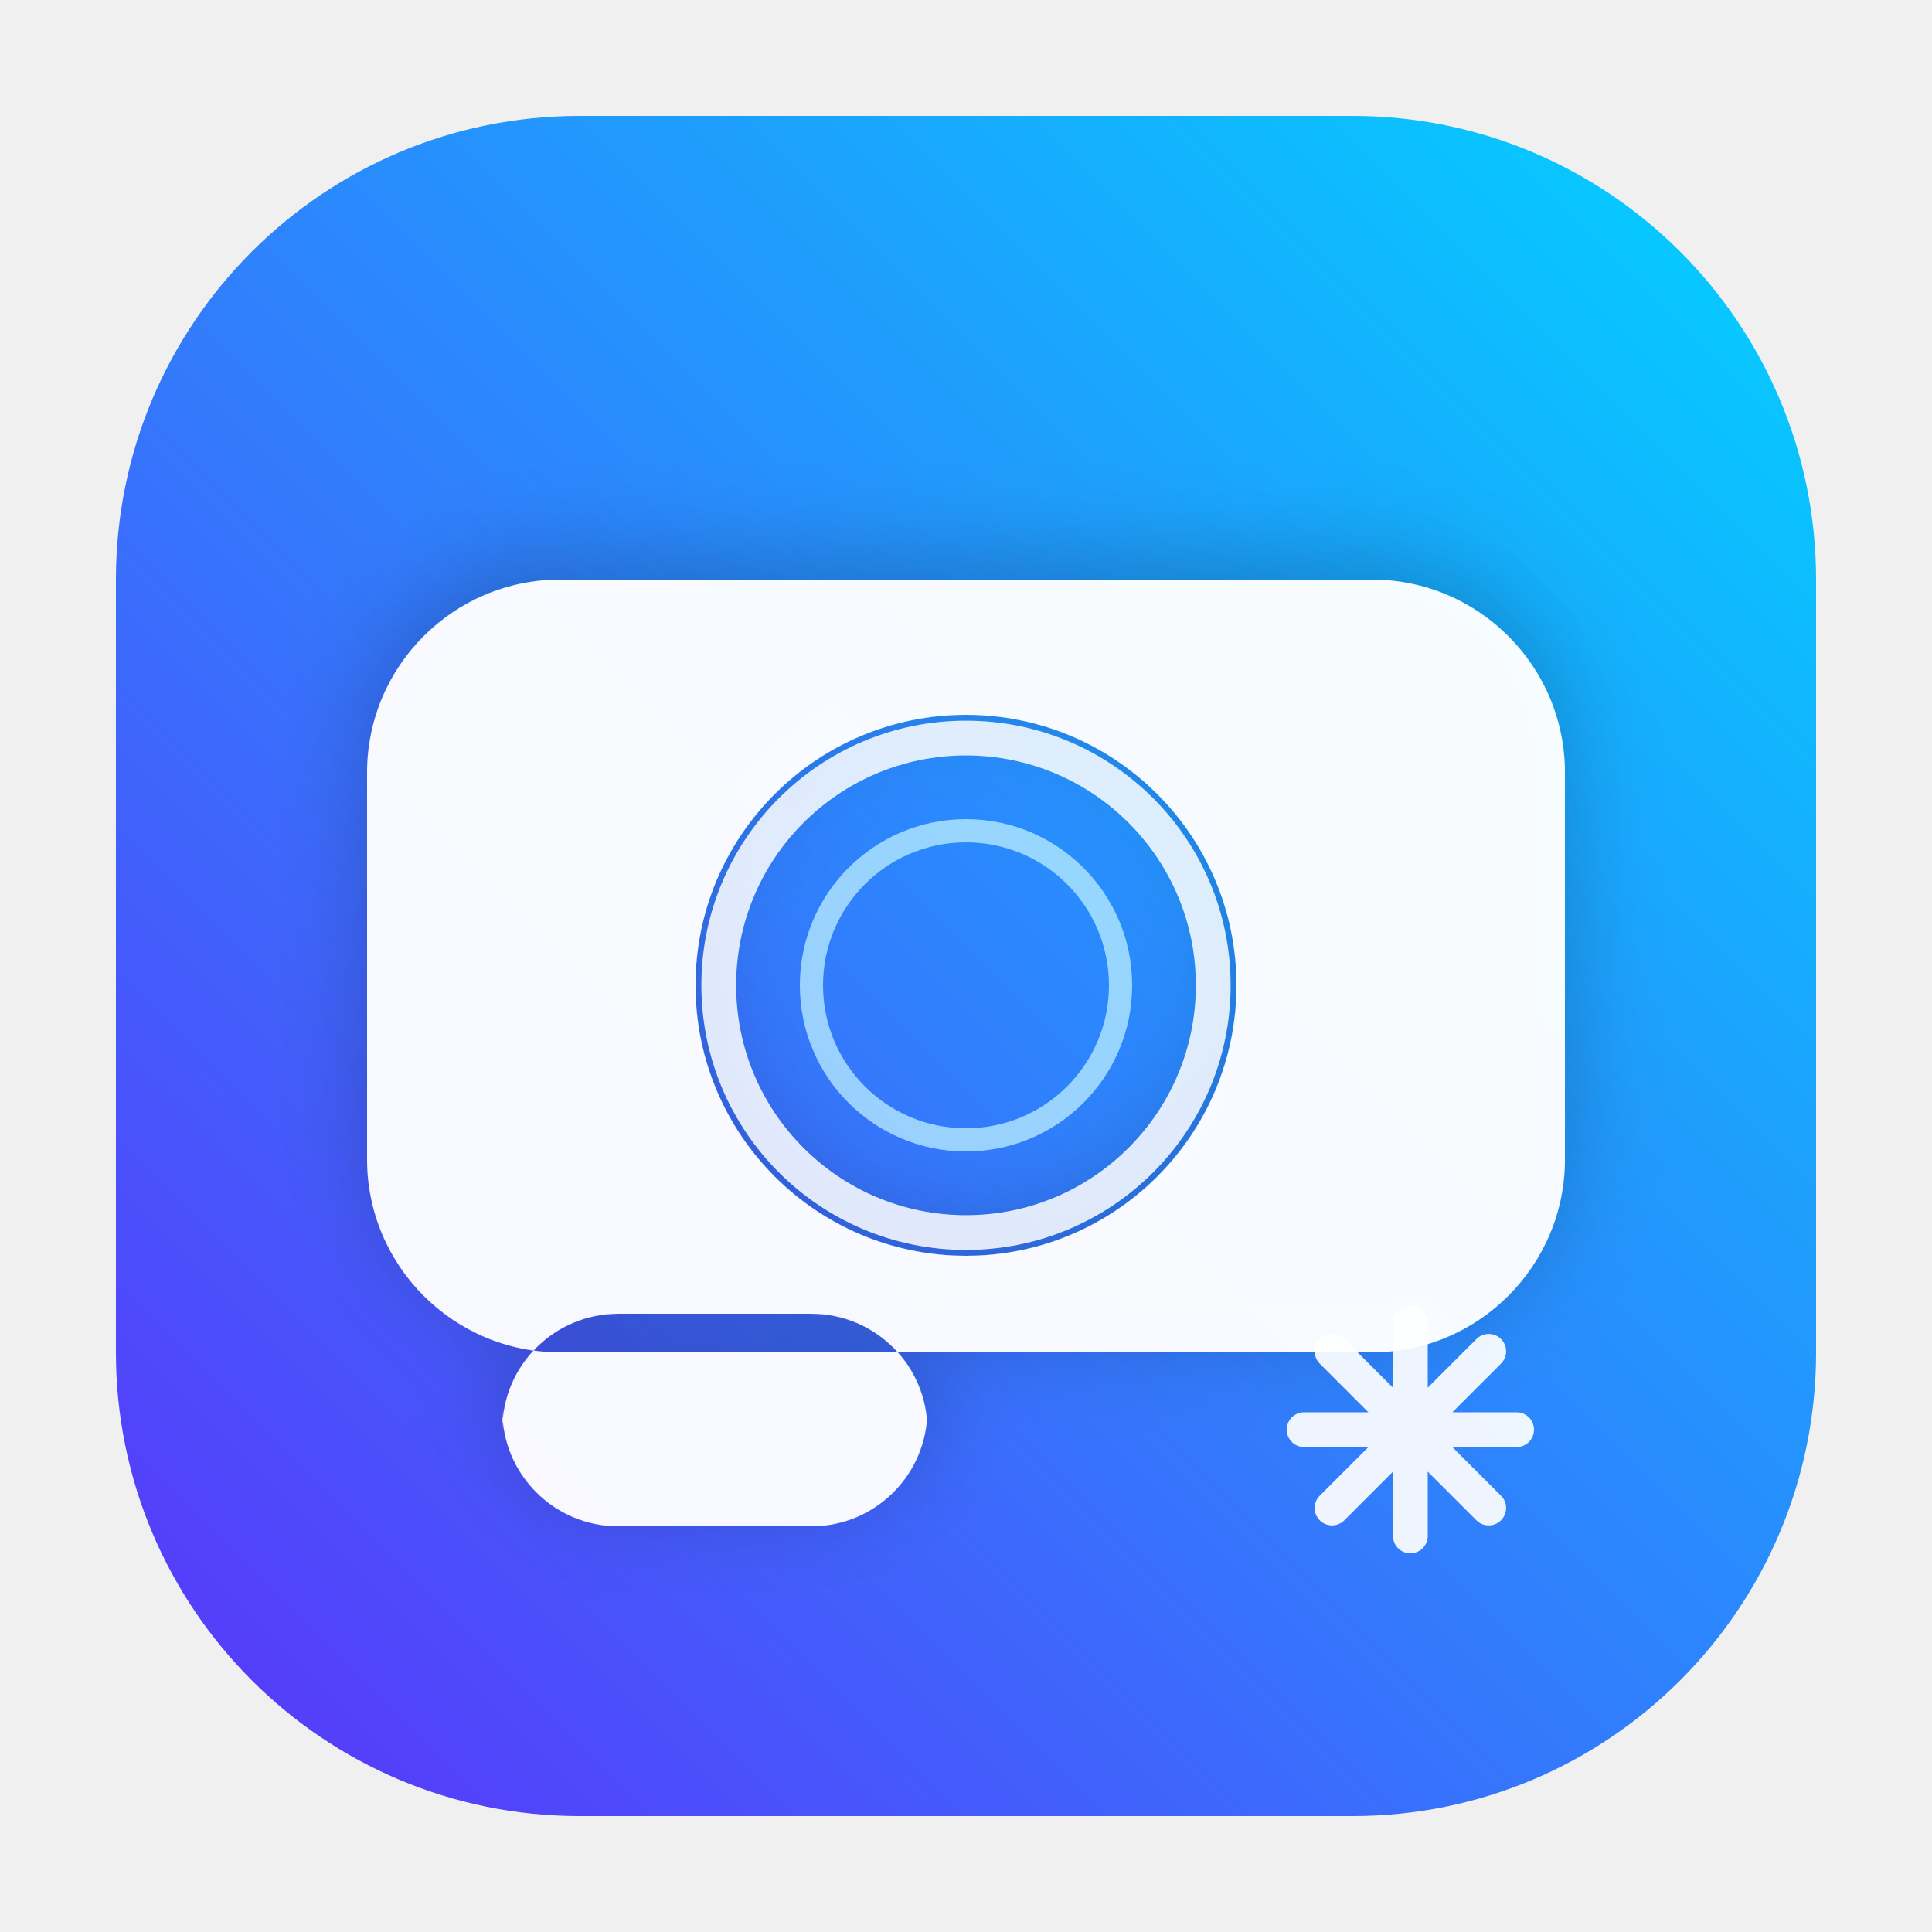
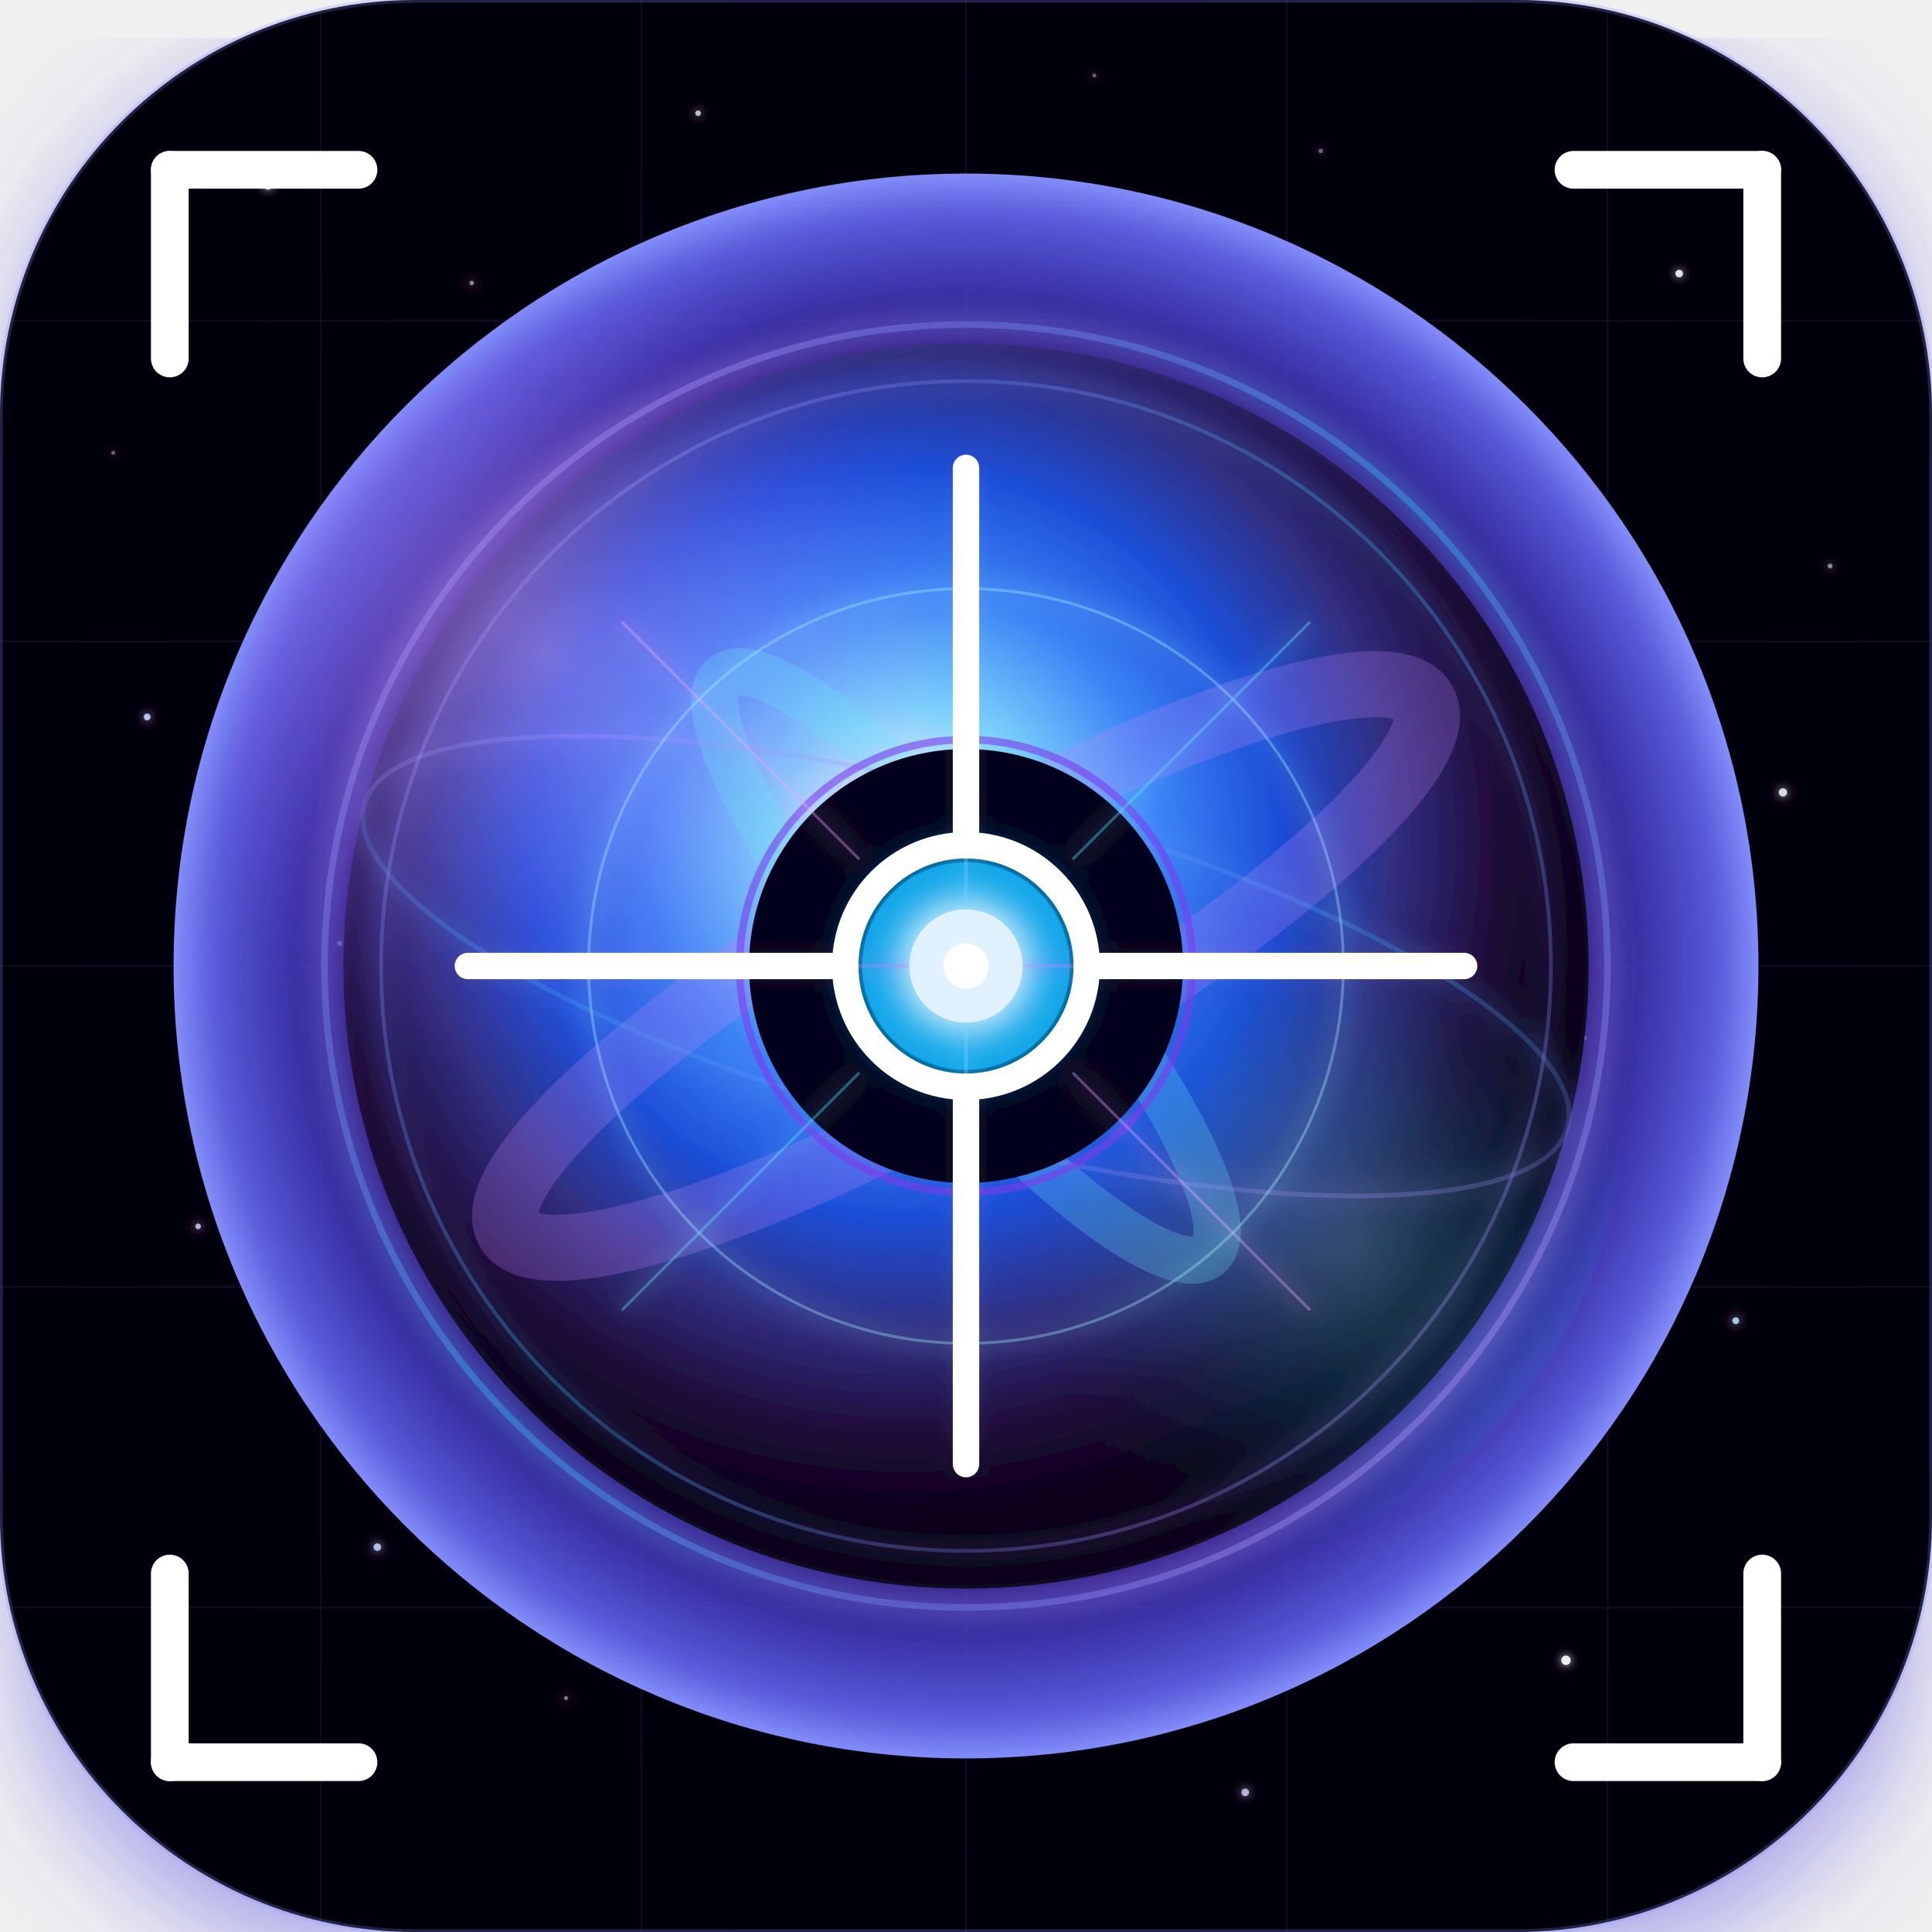
- <svg xmlns="http://www.w3.org/2000/svg" width="1024" height="1024" viewBox="0 0 1024 1024" fill="none">
+ <svg xmlns="http://www.w3.org/2000/svg" width="1024" height="1024" viewBox="0 0 1024 1024">
  <defs>
-     <linearGradient id="bg" x1="61.44" y1="962.56" x2="962.56" y2="61.44" gradientUnits="userSpaceOnUse">
-       <stop offset="0" stop-color="#5C31FA" />
-       <stop offset="1" stop-color="#00D4FF" />
+     <clipPath id="roundClip">
+       <rect x="0" y="0" width="1024" height="1024" rx="220" ry="220" />
+     </clipPath>
+     <radialGradient id="bgGrad" cx="50%" cy="50%" r="70%">
+       <stop offset="0%" stop-color="#0a0118" />
+       <stop offset="60%" stop-color="#060010" />
+       <stop offset="100%" stop-color="#000005" />
+     </radialGradient>
+     <radialGradient id="portalOuter" cx="50%" cy="50%" r="50%">
+       <stop offset="0%" stop-color="#ff6af0" stop-opacity="0" />
+       <stop offset="40%" stop-color="#c026d3" stop-opacity="0.15" />
+       <stop offset="70%" stop-color="#7c3aed" stop-opacity="0.4" />
+       <stop offset="85%" stop-color="#4f46e5" stop-opacity="0.7" />
+       <stop offset="95%" stop-color="#6366f1" stop-opacity="0.9" />
+       <stop offset="100%" stop-color="#818cf8" stop-opacity="1" />
+     </radialGradient>
+     <radialGradient id="portalInner" cx="45%" cy="40%" r="55%">
+       <stop offset="0%" stop-color="#ffffff" />
+       <stop offset="8%" stop-color="#e0f2fe" />
+       <stop offset="20%" stop-color="#7dd3fc" />
+       <stop offset="38%" stop-color="#3b82f6" />
+       <stop offset="55%" stop-color="#1d4ed8" />
+       <stop offset="72%" stop-color="#312e81" />
+       <stop offset="88%" stop-color="#1e0a36" />
+       <stop offset="100%" stop-color="#0a0118" />
+     </radialGradient>
+     <radialGradient id="nebula1" cx="30%" cy="35%" r="40%">
+       <stop offset="0%" stop-color="#f0abfc" stop-opacity="0.6" />
+       <stop offset="50%" stop-color="#c084fc" stop-opacity="0.3" />
+       <stop offset="100%" stop-color="#7c3aed" stop-opacity="0" />
+     </radialGradient>
+     <radialGradient id="nebula2" cx="70%" cy="65%" r="35%">
+       <stop offset="0%" stop-color="#67e8f9" stop-opacity="0.5" />
+       <stop offset="50%" stop-color="#22d3ee" stop-opacity="0.25" />
+       <stop offset="100%" stop-color="#0891b2" stop-opacity="0" />
+     </radialGradient>
+     <linearGradient id="ringGrad" x1="0%" y1="0%" x2="100%" y2="100%">
+       <stop offset="0%" stop-color="#f0abfc" />
+       <stop offset="25%" stop-color="#818cf8" />
+       <stop offset="50%" stop-color="#38bdf8" />
+       <stop offset="75%" stop-color="#818cf8" />
+       <stop offset="100%" stop-color="#f0abfc" />
    </linearGradient>
-     <filter id="shadow" x="-20%" y="-20%" width="140%" height="140%">
-       <feDropShadow dx="0" dy="-10" stdDeviation="25" flood-color="#000000" flood-opacity="0.22" />
+     <filter id="ringGlow" x="-30%" y="-30%" width="160%" height="160%">
+       <feGaussianBlur stdDeviation="6" result="blur" />
+       <feMerge>
+         <feMergeNode in="blur" />
+         <feMergeNode in="blur" />
+         <feMergeNode in="SourceGraphic" />
+       </feMerge>
+     </filter>
+     <filter id="starGlow" x="-200%" y="-200%" width="500%" height="500%">
+       <feGaussianBlur stdDeviation="2.5" result="blur" />
+       <feMerge>
+         <feMergeNode in="blur" />
+         <feMergeNode in="SourceGraphic" />
+       </feMerge>
+     </filter>
+     <filter id="coreGlow" x="-100%" y="-100%" width="300%" height="300%">
+       <feGaussianBlur stdDeviation="12" result="blur" />
+       <feMerge>
+         <feMergeNode in="blur" />
+         <feMergeNode in="blur" />
+         <feMergeNode in="SourceGraphic" />
+       </feMerge>
+     </filter>
+     <filter id="iconShadow" x="-10%" y="-5%" width="120%" height="125%">
+       <feDropShadow dx="0" dy="20" stdDeviation="30" flood-color="#4f46e5" flood-opacity="0.5" />
    </filter>
  </defs>
-   <rect x="61.44" y="61.44" width="901.12" height="901.12" rx="245.76" fill="url(#bg)" />
-   <g filter="url(#shadow)">
-     <path fill-rule="evenodd" clip-rule="evenodd" fill="rgba(255,255,255,0.96)" d="       M 296.96 307.2       H 727.04       A 102.4 102.4 0 0 1 829.44 409.6       V 614.4       A 102.4 102.4 0 0 1 727.04 716.8       H 296.96       A 102.4 102.4 0 0 1 194.56 614.4       V 409.6       A 102.4 102.4 0 0 1 296.96 307.2       Z        M 327.68 696.32       H 430.08       A 61.44 61.44 0 0 1 491.52 757.76       V 747.52       A 61.44 61.44 0 0 1 430.08 808.96       H 327.68       A 61.44 61.44 0 0 1 266.24 747.52       V 757.76       A 61.44 61.44 0 0 1 327.68 696.32       Z        M 655.36 522.24       A 143.36 143.36 0 1 0 368.64 522.24       A 143.36 143.36 0 1 0 655.36 522.24       Z     " />
+   <g filter="url(#iconShadow)">
+     <rect x="0" y="0" width="1024" height="1024" rx="220" ry="220" fill="url(#bgGrad)" />
+     <g clip-path="url(#roundClip)">
+       <g opacity="0.06">
+         <line x1="0" y1="170" x2="1024" y2="170" stroke="#818cf8" stroke-width="1" />
+         <line x1="0" y1="340" x2="1024" y2="340" stroke="#818cf8" stroke-width="1" />
+         <line x1="0" y1="512" x2="1024" y2="512" stroke="#818cf8" stroke-width="1" />
+         <line x1="0" y1="682" x2="1024" y2="682" stroke="#818cf8" stroke-width="1" />
+         <line x1="0" y1="852" x2="1024" y2="852" stroke="#818cf8" stroke-width="1" />
+         <line x1="170" y1="0" x2="170" y2="1024" stroke="#818cf8" stroke-width="1" />
+         <line x1="340" y1="0" x2="340" y2="1024" stroke="#818cf8" stroke-width="1" />
+         <line x1="512" y1="0" x2="512" y2="1024" stroke="#818cf8" stroke-width="1" />
+         <line x1="682" y1="0" x2="682" y2="1024" stroke="#818cf8" stroke-width="1" />
+         <line x1="852" y1="0" x2="852" y2="1024" stroke="#818cf8" stroke-width="1" />
+       </g>
+       <g filter="url(#starGlow)">
+         <circle cx="142" cy="98" r="2.5" fill="white" opacity="0.9" />
+         <circle cx="890" cy="145" r="2" fill="white" opacity="0.85" />
+         <circle cx="78" cy="380" r="1.8" fill="#c7d2fe" opacity="0.9" />
+         <circle cx="945" cy="420" r="2.2" fill="white" opacity="0.8" />
+         <circle cx="200" cy="820" r="2" fill="#bfdbfe" opacity="0.85" />
+         <circle cx="830" cy="880" r="2.5" fill="white" opacity="0.9" />
+         <circle cx="105" cy="650" r="1.5" fill="#e9d5ff" opacity="0.8" />
+         <circle cx="920" cy="700" r="1.8" fill="#bae6fd" opacity="0.85" />
+         <circle cx="370" cy="60" r="1.5" fill="white" opacity="0.7" />
+         <circle cx="660" cy="950" r="2" fill="#ddd6fe" opacity="0.8" />
+         <circle cx="250" cy="150" r="1.2" fill="white" opacity="0.5" />
+         <circle cx="760" cy="200" r="1" fill="white" opacity="0.45" />
+         <circle cx="180" cy="500" r="1.3" fill="#e9d5ff" opacity="0.5" />
+         <circle cx="840" cy="550" r="1.1" fill="white" opacity="0.4" />
+         <circle cx="300" cy="900" r="1" fill="white" opacity="0.5" />
+         <circle cx="700" cy="80" r="1.2" fill="#bfdbfe" opacity="0.45" />
+         <circle cx="60" cy="240" r="1" fill="white" opacity="0.4" />
+         <circle cx="970" cy="300" r="1.3" fill="white" opacity="0.5" />
+         <circle cx="450" cy="920" r="1.1" fill="#ddd6fe" opacity="0.45" />
+         <circle cx="580" cy="40" r="1" fill="white" opacity="0.4" />
+       </g>
+       <circle cx="512" cy="512" r="420" fill="url(#portalOuter)" />
+       <circle cx="512" cy="512" r="330" fill="url(#portalInner)" />
+       <circle cx="400" cy="430" r="280" fill="url(#nebula1)" opacity="0.7" />
+       <circle cx="620" cy="590" r="240" fill="url(#nebula2)" opacity="0.6" />
+       <g opacity="0.25">
+         <ellipse cx="512" cy="512" rx="280" ry="60" fill="none" stroke="#c084fc" stroke-width="35" transform="rotate(-30 512 512)" />
+         <ellipse cx="512" cy="512" rx="200" ry="45" fill="none" stroke="#67e8f9" stroke-width="25" transform="rotate(50 512 512)" />
+       </g>
+       <circle cx="512" cy="512" r="340" fill="none" stroke="url(#ringGrad)" stroke-width="3.5" opacity="0.5" filter="url(#ringGlow)" />
+       <circle cx="512" cy="512" r="310" fill="none" stroke="url(#ringGrad)" stroke-width="2" opacity="0.35" filter="url(#ringGlow)" />
+       <ellipse cx="512" cy="512" rx="330" ry="90" fill="none" stroke="url(#ringGrad)" stroke-width="2.5" opacity="0.3" transform="rotate(15 512 512)" filter="url(#ringGlow)" />
+       <circle cx="512" cy="512" r="200" fill="none" stroke="#a5f3fc" stroke-width="1.5" opacity="0.4" filter="url(#ringGlow)" />
+       <circle cx="512" cy="512" r="115" fill="#04021a" />
+       <circle cx="512" cy="512" r="120" fill="none" stroke="#7c3aed" stroke-width="4" opacity="0.6" />
+       <circle cx="512" cy="512" r="55" fill="#0ea5e9" filter="url(#coreGlow)" />
+       <circle cx="512" cy="512" r="30" fill="#e0f2fe" filter="url(#coreGlow)" />
+       <circle cx="512" cy="512" r="12" fill="white" />
+       <g opacity="0.4" filter="url(#ringGlow)">
+         <line x1="512" y1="250" x2="512" y2="480" stroke="#7dd3fc" stroke-width="2" stroke-linecap="round" />
+         <line x1="512" y1="544" x2="512" y2="774" stroke="#7dd3fc" stroke-width="2" stroke-linecap="round" />
+         <line x1="250" y1="512" x2="480" y2="512" stroke="#c084fc" stroke-width="2" stroke-linecap="round" />
+         <line x1="544" y1="512" x2="774" y2="512" stroke="#c084fc" stroke-width="2" stroke-linecap="round" />
+         <line x1="330" y1="330" x2="455" y2="455" stroke="#f0abfc" stroke-width="1.5" stroke-linecap="round" />
+         <line x1="569" y1="569" x2="694" y2="694" stroke="#f0abfc" stroke-width="1.5" stroke-linecap="round" />
+         <line x1="694" y1="330" x2="569" y2="455" stroke="#67e8f9" stroke-width="1.5" stroke-linecap="round" />
+         <line x1="455" y1="569" x2="330" y2="694" stroke="#67e8f9" stroke-width="1.5" stroke-linecap="round" />
+       </g>
+       <line x1="248" y1="512" x2="440" y2="512" stroke="white" stroke-width="14" stroke-linecap="round" />
+       <line x1="584" y1="512" x2="776" y2="512" stroke="white" stroke-width="14" stroke-linecap="round" />
+       <line x1="512" y1="248" x2="512" y2="440" stroke="white" stroke-width="14" stroke-linecap="round" />
+       <line x1="512" y1="584" x2="512" y2="776" stroke="white" stroke-width="14" stroke-linecap="round" />
+       <circle cx="512" cy="512" r="64" fill="none" stroke="white" stroke-width="14" />
+       <circle cx="512" cy="512" r="11" fill="white" />
+       <line x1="90" y1="90" x2="90" y2="190" stroke="white" stroke-width="20" stroke-linecap="round" />
+       <line x1="90" y1="90" x2="190" y2="90" stroke="white" stroke-width="20" stroke-linecap="round" />
+       <line x1="934" y1="90" x2="934" y2="190" stroke="white" stroke-width="20" stroke-linecap="round" />
+       <line x1="934" y1="90" x2="834" y2="90" stroke="white" stroke-width="20" stroke-linecap="round" />
+       <line x1="90" y1="934" x2="90" y2="834" stroke="white" stroke-width="20" stroke-linecap="round" />
+       <line x1="90" y1="934" x2="190" y2="934" stroke="white" stroke-width="20" stroke-linecap="round" />
+       <line x1="934" y1="934" x2="934" y2="834" stroke="white" stroke-width="20" stroke-linecap="round" />
+       <line x1="934" y1="934" x2="834" y2="934" stroke="white" stroke-width="20" stroke-linecap="round" />
+     </g>
+     <rect x="0" y="0" width="1024" height="1024" rx="220" ry="220" fill="none" stroke="#818cf8" stroke-width="3" opacity="0.25" />
  </g>
-   <circle cx="512" cy="522.24" r="131.04" stroke="rgba(255,255,255,0.85)" stroke-width="18.43" />
-   <circle cx="512" cy="522.24" r="81.92" stroke="rgba(199,247,255,0.70)" stroke-width="12.29" />
-   <path d="     M 691.2 757.76 H 803.84     M 747.52 701.44 V 814.08     M 706.0 716.24 L 789.04 799.28     M 706.0 799.28 L 789.04 716.24   " stroke="rgba(255,255,255,0.92)" stroke-width="18.43" stroke-linecap="round" />
</svg>
